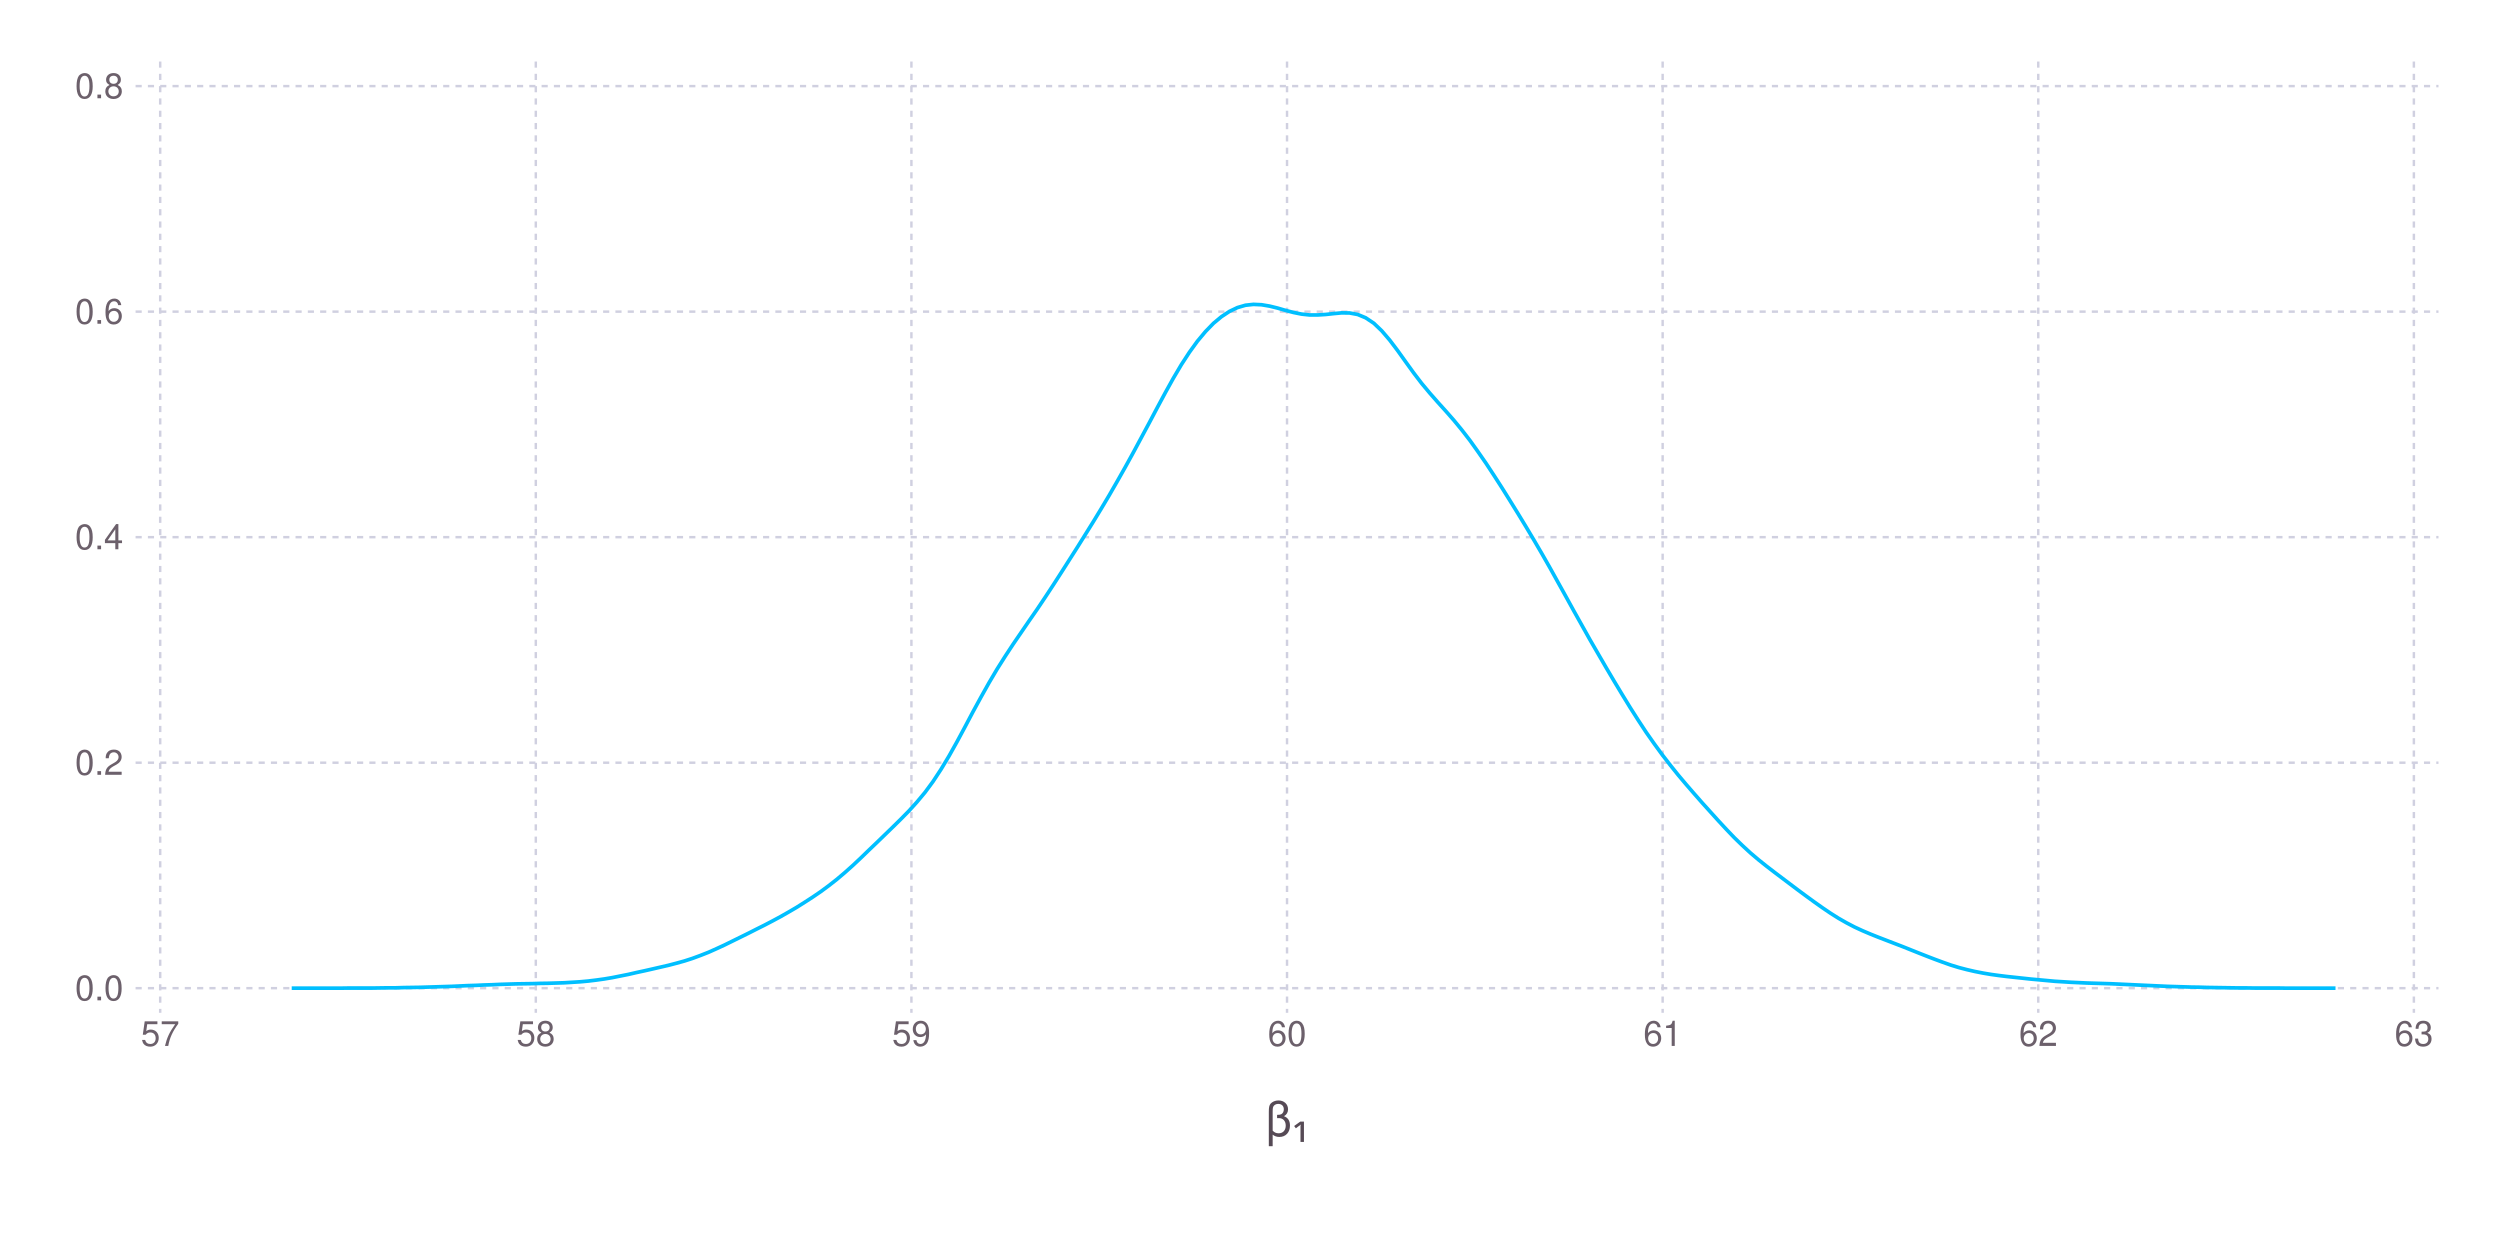
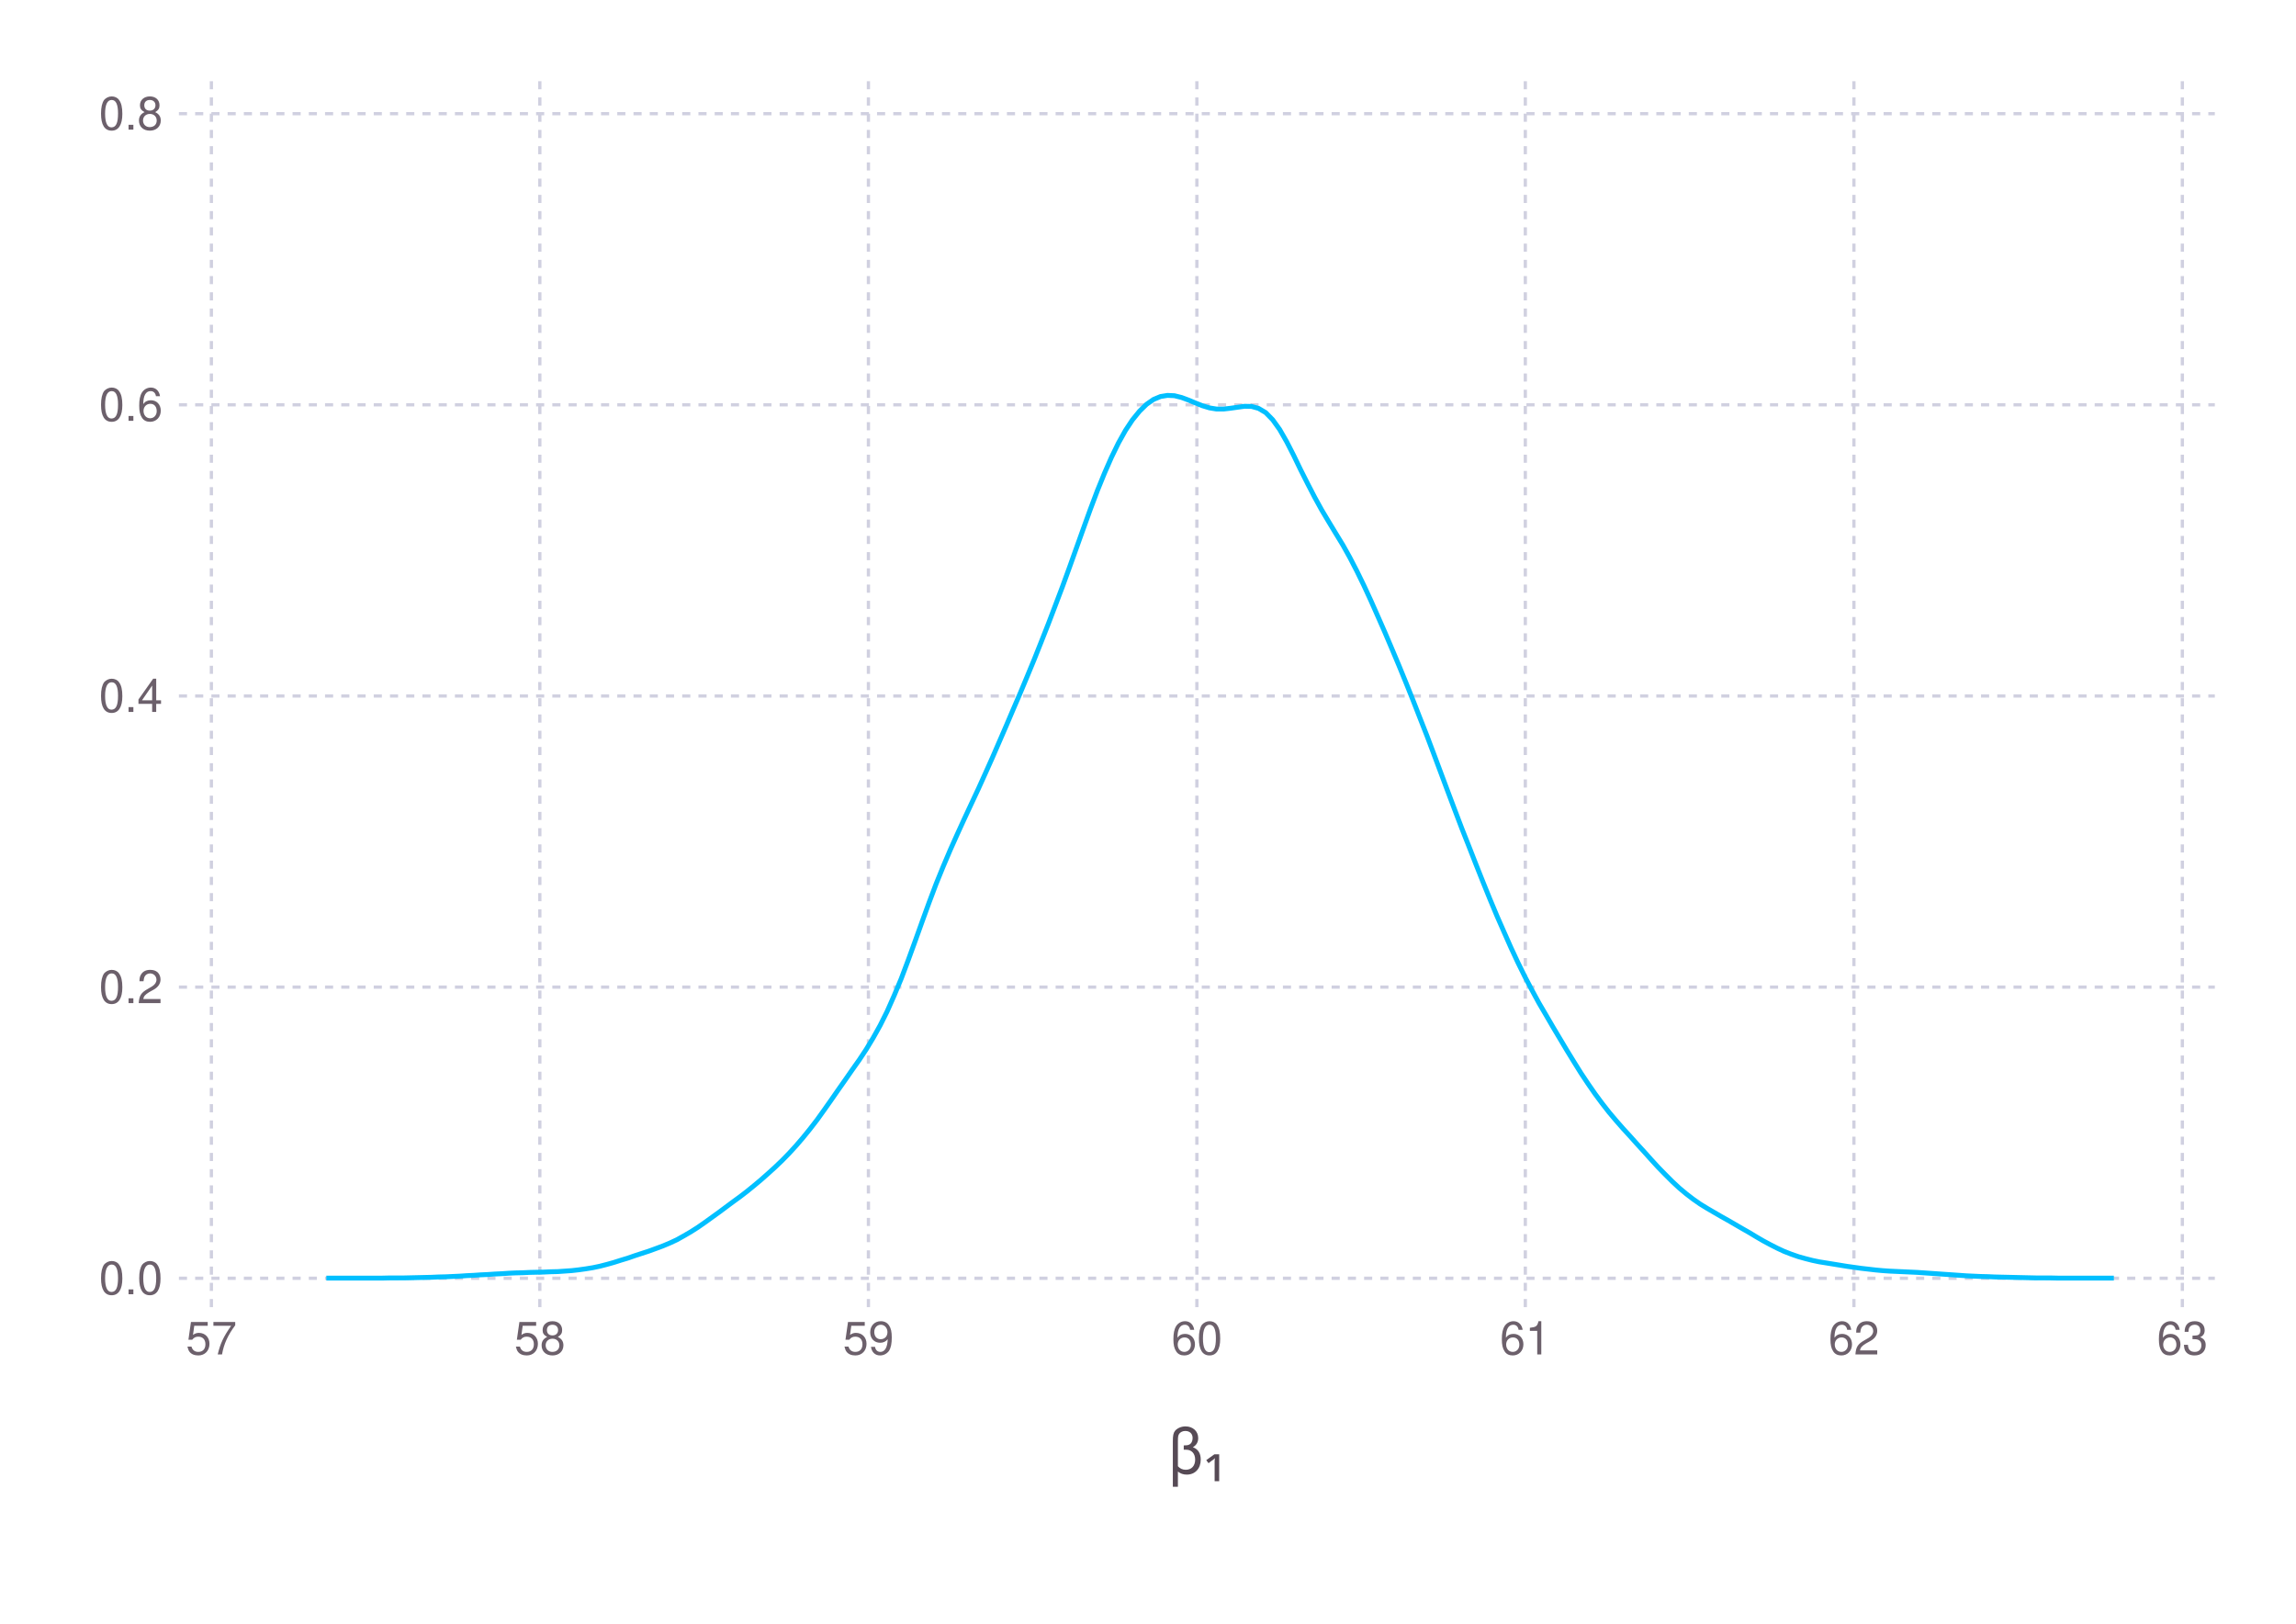
- <svg xmlns="http://www.w3.org/2000/svg" version="1.2" width="203.2mm" height="101.6mm" viewBox="0 0 203.2 101.6" stroke="none" fill="#000000" stroke-width="0.3" font-size="3.88">
-   <g class="plotroot xscalable yscalable" id="img-11637dbb-1">
-     <g font-size="3.88" font-family="'PT Sans','Helvetica Neue','Helvetica',sans-serif" fill="#564A55" stroke="#000000" stroke-opacity="0.000" id="img-11637dbb-2">
-       <g transform="translate(104.61,89.99)">
+ <svg xmlns="http://www.w3.org/2000/svg" version="1.2" width="141.42mm" height="100mm" viewBox="0 0 141.42 100" stroke="none" fill="#000000" stroke-width="0.3" font-size="3.88">
+   <g class="plotroot xscalable yscalable" id="img-456f3b9e-1">
+     <g font-size="3.88" font-family="'PT Sans','Helvetica Neue','Helvetica',sans-serif" fill="#564A55" stroke="#000000" stroke-opacity="0.000" id="img-456f3b9e-2">
+       <g transform="translate(73.72,88.39)">
        <g class="primitive">
          <text text-anchor="middle" dy="0.6em">β₁</text>
        </g>
      </g>
    </g>
-     <g class="guide xlabels" font-size="2.82" font-family="'PT Sans Caption','Helvetica Neue','Helvetica',sans-serif" fill="#6C606B" id="img-11637dbb-3">
-       <g transform="translate(13.02,83.32)">
+     <g class="guide xlabels" font-size="2.82" font-family="'PT Sans Caption','Helvetica Neue','Helvetica',sans-serif" fill="#6C606B" id="img-456f3b9e-3">
+       <g transform="translate(13.02,81.72)">
        <g class="primitive">
          <text text-anchor="middle" dy="0.6em">57</text>
        </g>
      </g>
-       <g transform="translate(43.55,83.32)">
+       <g transform="translate(33.25,81.72)">
        <g class="primitive">
          <text text-anchor="middle" dy="0.6em">58</text>
        </g>
      </g>
-       <g transform="translate(74.08,83.32)">
+       <g transform="translate(53.49,81.72)">
        <g class="primitive">
          <text text-anchor="middle" dy="0.6em">59</text>
        </g>
      </g>
-       <g transform="translate(104.61,83.32)">
+       <g transform="translate(73.72,81.72)">
        <g class="primitive">
          <text text-anchor="middle" dy="0.6em">60</text>
        </g>
      </g>
-       <g transform="translate(135.14,83.32)">
+       <g transform="translate(93.95,81.72)">
        <g class="primitive">
          <text text-anchor="middle" dy="0.6em">61</text>
        </g>
      </g>
-       <g transform="translate(165.67,83.32)">
+       <g transform="translate(114.19,81.72)">
        <g class="primitive">
          <text text-anchor="middle" dy="0.6em">62</text>
        </g>
      </g>
-       <g transform="translate(196.2,83.32)">
+       <g transform="translate(134.42,81.72)">
        <g class="primitive">
          <text text-anchor="middle" dy="0.6em">63</text>
        </g>
      </g>
    </g>
-     <g clip-path="url(#img-11637dbb-4)">
-       <g id="img-11637dbb-5">
-         <g pointer-events="visible" opacity="1" fill="#000000" fill-opacity="0.000" stroke="#000000" stroke-opacity="0.000" class="guide background" id="img-11637dbb-6">
-           <g transform="translate(104.61,43.66)">
-             <path d="M-93.59,-38.66 L 93.59 -38.66 93.59 38.66 -93.59 38.66 z" class="primitive" />
+     <g clip-path="url(#img-456f3b9e-4)">
+       <g id="img-456f3b9e-5">
+         <g pointer-events="visible" opacity="1" fill="#000000" fill-opacity="0.000" stroke="#000000" stroke-opacity="0.000" class="guide background" id="img-456f3b9e-6">
+           <g transform="translate(73.72,42.86)">
+             <path d="M-62.7,-37.86 L 62.7 -37.86 62.7 37.86 -62.7 37.86 z" class="primitive" />
          </g>
        </g>
-         <g class="guide ygridlines xfixed" stroke-dasharray="0.5,0.5" stroke-width="0.2" stroke="#D0D0E0" id="img-11637dbb-7">
-           <g transform="translate(104.61,80.32)">
-             <path fill="none" d="M-93.59,0 L 93.59 0" class="primitive" />
+         <g class="guide ygridlines xfixed" stroke-dasharray="0.5,0.5" stroke-width="0.2" stroke="#D0D0E0" id="img-456f3b9e-7">
+           <g transform="translate(73.72,78.72)">
+             <path fill="none" d="M-62.7,0 L 62.7 0" class="primitive" />
          </g>
-           <g transform="translate(104.61,61.99)">
-             <path fill="none" d="M-93.59,0 L 93.59 0" class="primitive" />
+           <g transform="translate(73.72,60.79)">
+             <path fill="none" d="M-62.7,0 L 62.7 0" class="primitive" />
          </g>
-           <g transform="translate(104.61,43.66)">
-             <path fill="none" d="M-93.59,0 L 93.59 0" class="primitive" />
+           <g transform="translate(73.72,42.86)">
+             <path fill="none" d="M-62.7,0 L 62.7 0" class="primitive" />
          </g>
-           <g transform="translate(104.61,25.33)">
-             <path fill="none" d="M-93.59,0 L 93.59 0" class="primitive" />
+           <g transform="translate(73.72,24.93)">
+             <path fill="none" d="M-62.7,0 L 62.7 0" class="primitive" />
          </g>
-           <g transform="translate(104.61,7)">
-             <path fill="none" d="M-93.59,0 L 93.59 0" class="primitive" />
+           <g transform="translate(73.72,7)">
+             <path fill="none" d="M-62.7,0 L 62.7 0" class="primitive" />
          </g>
        </g>
-         <g class="guide xgridlines yfixed" stroke-dasharray="0.5,0.5" stroke-width="0.2" stroke="#D0D0E0" id="img-11637dbb-8">
-           <g transform="translate(13.02,43.66)">
-             <path fill="none" d="M0,-38.66 L 0 38.66" class="primitive" />
+         <g class="guide xgridlines yfixed" stroke-dasharray="0.5,0.5" stroke-width="0.2" stroke="#D0D0E0" id="img-456f3b9e-8">
+           <g transform="translate(13.02,42.86)">
+             <path fill="none" d="M0,-37.86 L 0 37.86" class="primitive" />
          </g>
-           <g transform="translate(43.55,43.66)">
-             <path fill="none" d="M0,-38.66 L 0 38.66" class="primitive" />
+           <g transform="translate(33.25,42.86)">
+             <path fill="none" d="M0,-37.86 L 0 37.86" class="primitive" />
          </g>
-           <g transform="translate(74.08,43.66)">
-             <path fill="none" d="M0,-38.66 L 0 38.66" class="primitive" />
+           <g transform="translate(53.49,42.86)">
+             <path fill="none" d="M0,-37.86 L 0 37.86" class="primitive" />
          </g>
-           <g transform="translate(104.61,43.66)">
-             <path fill="none" d="M0,-38.66 L 0 38.66" class="primitive" />
+           <g transform="translate(73.72,42.86)">
+             <path fill="none" d="M0,-37.86 L 0 37.86" class="primitive" />
          </g>
-           <g transform="translate(135.14,43.66)">
-             <path fill="none" d="M0,-38.66 L 0 38.66" class="primitive" />
+           <g transform="translate(93.95,42.86)">
+             <path fill="none" d="M0,-37.86 L 0 37.86" class="primitive" />
          </g>
-           <g transform="translate(165.67,43.66)">
-             <path fill="none" d="M0,-38.66 L 0 38.66" class="primitive" />
+           <g transform="translate(114.19,42.86)">
+             <path fill="none" d="M0,-37.86 L 0 37.86" class="primitive" />
          </g>
-           <g transform="translate(196.2,43.66)">
-             <path fill="none" d="M0,-38.66 L 0 38.66" class="primitive" />
+           <g transform="translate(134.42,42.86)">
+             <path fill="none" d="M0,-37.86 L 0 37.86" class="primitive" />
          </g>
        </g>
-         <g class="plotpanel" id="img-11637dbb-9">
-           <g stroke-width="0.3" fill="#000000" fill-opacity="0.000" class="geometry" id="img-11637dbb-10">
-             <g stroke-dasharray="none" stroke="#00BFFF" id="img-11637dbb-11">
-               <g transform="translate(106.77,63.54)">
-                 <path fill="none" d="M-83.06,16.78 L -82.41 16.78 -81.76 16.78 -81.1 16.78 -80.45 16.78 -79.8 16.78 -79.15 16.78 -78.5 16.77 -77.85 16.77 -77.2 16.77 -76.54 16.77 -75.89 16.76 -75.24 16.75 -74.59 16.75 -73.94 16.73 -73.29 16.72 -72.64 16.71 -71.98 16.69 -71.33 16.67 -70.68 16.65 -70.03 16.63 -69.38 16.6 -68.73 16.57 -68.08 16.55 -67.42 16.52 -66.77 16.5 -66.12 16.47 -65.47 16.45 -64.82 16.43 -64.17 16.42 -63.52 16.41 -62.86 16.39 -62.21 16.38 -61.56 16.36 -60.91 16.34 -60.26 16.3 -59.61 16.26 -58.96 16.2 -58.3 16.12 -57.65 16.03 -57 15.92 -56.35 15.79 -55.7 15.66 -55.05 15.51 -54.4 15.37 -53.74 15.22 -53.09 15.07 -52.44 14.92 -51.79 14.75 -51.14 14.57 -50.49 14.36 -49.84 14.12 -49.18 13.86 -48.53 13.57 -47.88 13.27 -47.23 12.95 -46.58 12.63 -45.93 12.31 -45.28 11.98 -44.62 11.65 -43.97 11.31 -43.32 10.96 -42.67 10.59 -42.02 10.21 -41.37 9.8 -40.72 9.38 -40.06 8.93 -39.41 8.45 -38.76 7.94 -38.11 7.39 -37.46 6.81 -36.81 6.2 -36.16 5.57 -35.5 4.94 -34.85 4.31 -34.2 3.68 -33.55 3.04 -32.9 2.38 -32.25 1.66 -31.59 0.87 -30.94 -0.01 -30.29 -1 -29.64 -2.08 -28.99 -3.24 -28.34 -4.45 -27.69 -5.68 -27.03 -6.89 -26.38 -8.05 -25.73 -9.15 -25.08 -10.18 -24.43 -11.17 -23.78 -12.12 -23.13 -13.07 -22.47 -14.02 -21.82 -14.99 -21.17 -15.98 -20.52 -16.99 -19.87 -18.01 -19.22 -19.03 -18.57 -20.07 -17.91 -21.13 -17.26 -22.2 -16.61 -23.29 -15.96 -24.42 -15.31 -25.57 -14.66 -26.75 -14.01 -27.96 -13.35 -29.19 -12.7 -30.42 -12.05 -31.63 -11.4 -32.8 -10.75 -33.9 -10.1 -34.9 -9.45 -35.8 -8.79 -36.59 -8.14 -37.26 -7.49 -37.8 -6.84 -38.23 -6.19 -38.54 -5.54 -38.73 -4.89 -38.8 -4.23 -38.77 -3.58 -38.66 -2.93 -38.5 -2.28 -38.31 -1.63 -38.14 -0.98 -38.01 -0.33 -37.94 0.33 -37.94 0.98 -37.98 1.63 -38.05 2.28 -38.11 2.93 -38.1 3.58 -37.98 4.23 -37.71 4.89 -37.27 5.54 -36.65 6.19 -35.89 6.84 -35.03 7.49 -34.12 8.14 -33.22 8.79 -32.37 9.45 -31.58 10.1 -30.84 10.75 -30.12 11.4 -29.38 12.05 -28.59 12.7 -27.75 13.35 -26.84 14.01 -25.89 14.66 -24.9 15.31 -23.89 15.96 -22.85 16.61 -21.8 17.26 -20.73 17.91 -19.64 18.57 -18.51 19.22 -17.37 19.87 -16.2 20.52 -15.03 21.17 -13.85 21.82 -12.69 22.47 -11.53 23.13 -10.39 23.78 -9.27 24.43 -8.17 25.08 -7.09 25.73 -6.03 26.38 -5.01 27.03 -4.02 27.69 -3.08 28.34 -2.19 28.99 -1.35 29.64 -0.54 30.29 0.23 30.94 0.98 31.59 1.72 32.25 2.45 32.9 3.17 33.55 3.87 34.2 4.55 34.85 5.18 35.5 5.78 36.16 6.34 36.81 6.86 37.46 7.36 38.11 7.85 38.76 8.34 39.41 8.83 40.06 9.31 40.72 9.79 41.37 10.25 42.02 10.69 42.67 11.1 43.32 11.47 43.97 11.81 44.62 12.11 45.28 12.39 45.93 12.65 46.58 12.9 47.23 13.15 47.88 13.4 48.53 13.66 49.18 13.92 49.84 14.18 50.49 14.43 51.14 14.67 51.79 14.9 52.44 15.1 53.09 15.27 53.74 15.42 54.4 15.55 55.05 15.66 55.7 15.75 56.35 15.83 57 15.9 57.65 15.97 58.3 16.04 58.96 16.1 59.61 16.16 60.26 16.22 60.91 16.26 61.56 16.3 62.21 16.33 62.86 16.36 63.52 16.38 64.17 16.4 64.82 16.42 65.47 16.45 66.12 16.48 66.77 16.51 67.42 16.54 68.08 16.57 68.73 16.6 69.38 16.63 70.03 16.65 70.68 16.67 71.33 16.69 71.98 16.7 72.64 16.72 73.29 16.73 73.94 16.74 74.59 16.75 75.24 16.76 75.89 16.76 76.54 16.77 77.2 16.77 77.85 16.77 78.5 16.77 79.15 16.78 79.8 16.78 80.45 16.78 81.1 16.78 81.76 16.78 82.41 16.78 83.06 16.78" class="primitive" />
+         <g class="plotpanel" id="img-456f3b9e-9">
+           <g stroke-width="0.3" fill="#000000" fill-opacity="0.000" class="geometry" id="img-456f3b9e-10">
+             <g class="color_LCHab{Float32}(70.0f0,60.0f0,240.0f0)" stroke-dasharray="none" stroke="#00BFFF" id="img-456f3b9e-11">
+               <g transform="translate(75.15,62.3)">
+                 <path fill="none" d="M-55.05,16.41 L -54.61 16.41 -54.18 16.41 -53.75 16.41 -53.32 16.41 -52.89 16.41 -52.46 16.41 -52.02 16.41 -51.59 16.41 -51.16 16.4 -50.73 16.4 -50.3 16.4 -49.87 16.39 -49.43 16.38 -49 16.37 -48.57 16.36 -48.14 16.34 -47.71 16.33 -47.28 16.31 -46.84 16.29 -46.41 16.26 -45.98 16.24 -45.55 16.21 -45.12 16.19 -44.68 16.16 -44.25 16.14 -43.82 16.11 -43.39 16.09 -42.96 16.08 -42.53 16.06 -42.09 16.05 -41.66 16.04 -41.23 16.02 -40.8 16.01 -40.37 15.98 -39.94 15.95 -39.5 15.9 -39.07 15.84 -38.64 15.77 -38.21 15.68 -37.78 15.57 -37.35 15.45 -36.91 15.31 -36.48 15.18 -36.05 15.03 -35.62 14.89 -35.19 14.75 -34.75 14.59 -34.32 14.43 -33.89 14.25 -33.46 14.05 -33.03 13.81 -32.6 13.56 -32.16 13.28 -31.73 12.98 -31.3 12.67 -30.87 12.36 -30.44 12.04 -30.01 11.72 -29.57 11.4 -29.14 11.07 -28.71 10.72 -28.28 10.36 -27.85 9.98 -27.42 9.59 -26.98 9.17 -26.55 8.73 -26.12 8.26 -25.69 7.76 -25.26 7.23 -24.82 6.66 -24.39 6.06 -23.96 5.45 -23.53 4.83 -23.1 4.22 -22.67 3.6 -22.23 2.98 -21.8 2.33 -21.37 1.62 -20.94 0.85 -20.51 -0.01 -20.08 -0.98 -19.64 -2.03 -19.21 -3.17 -18.78 -4.35 -18.35 -5.55 -17.92 -6.73 -17.49 -7.87 -17.05 -8.95 -16.62 -9.96 -16.19 -10.92 -15.76 -11.86 -15.33 -12.78 -14.89 -13.72 -14.46 -14.67 -14.03 -15.63 -13.6 -16.62 -13.17 -17.61 -12.74 -18.62 -12.3 -19.64 -11.87 -20.67 -11.44 -21.71 -11.01 -22.79 -10.58 -23.88 -10.15 -25.01 -9.71 -26.17 -9.28 -27.35 -8.85 -28.55 -8.42 -29.75 -7.99 -30.94 -7.56 -32.08 -7.12 -33.16 -6.69 -34.14 -6.26 -35.02 -5.83 -35.79 -5.4 -36.44 -4.96 -36.98 -4.53 -37.4 -4.1 -37.7 -3.67 -37.88 -3.24 -37.95 -2.81 -37.93 -2.37 -37.82 -1.94 -37.66 -1.51 -37.48 -1.08 -37.31 -0.65 -37.18 -0.22 -37.11 0.22 -37.11 0.65 -37.16 1.08 -37.22 1.51 -37.28 1.94 -37.27 2.37 -37.15 2.81 -36.89 3.24 -36.45 3.67 -35.85 4.1 -35.1 4.53 -34.26 4.96 -33.37 5.4 -32.5 5.83 -31.67 6.26 -30.89 6.69 -30.17 7.12 -29.46 7.56 -28.74 7.99 -27.97 8.42 -27.14 8.85 -26.26 9.28 -25.33 9.71 -24.36 10.15 -23.36 10.58 -22.35 11.01 -21.33 11.44 -20.28 11.87 -19.21 12.3 -18.11 12.74 -16.99 13.17 -15.85 13.6 -14.7 14.03 -13.55 14.46 -12.41 14.89 -11.28 15.33 -10.17 15.76 -9.07 16.19 -7.99 16.62 -6.93 17.05 -5.9 17.49 -4.9 17.92 -3.93 18.35 -3.01 18.78 -2.14 19.21 -1.32 19.64 -0.53 20.08 0.22 20.51 0.96 20.94 1.68 21.37 2.4 21.8 3.1 22.23 3.79 22.67 4.45 23.1 5.07 23.53 5.65 23.96 6.2 24.39 6.71 24.82 7.2 25.26 7.68 25.69 8.16 26.12 8.63 26.55 9.11 26.98 9.58 27.42 10.03 27.85 10.46 28.28 10.86 28.71 11.22 29.14 11.55 29.57 11.85 30.01 12.12 30.44 12.37 30.87 12.62 31.3 12.86 31.73 13.11 32.16 13.36 32.6 13.61 33.03 13.87 33.46 14.12 33.89 14.35 34.32 14.57 34.75 14.77 35.19 14.94 35.62 15.09 36.05 15.21 36.48 15.32 36.91 15.41 37.35 15.48 37.78 15.55 38.21 15.62 38.64 15.69 39.07 15.75 39.5 15.81 39.94 15.86 40.37 15.91 40.8 15.95 41.23 15.98 41.66 16 42.09 16.02 42.53 16.04 42.96 16.06 43.39 16.09 43.82 16.12 44.25 16.15 44.68 16.18 45.12 16.21 45.55 16.24 45.98 16.27 46.41 16.29 46.84 16.31 47.28 16.32 47.71 16.34 48.14 16.35 48.57 16.36 49 16.37 49.43 16.38 49.87 16.39 50.3 16.4 50.73 16.4 51.16 16.4 51.59 16.41 52.02 16.41 52.46 16.41 52.89 16.41 53.32 16.41 53.75 16.41 54.18 16.41 54.61 16.41 55.05 16.41" class="primitive" />
              </g>
            </g>
          </g>
        </g>
      </g>
    </g>
-     <g class="guide ylabels" font-size="2.82" font-family="'PT Sans Caption','Helvetica Neue','Helvetica',sans-serif" fill="#6C606B" id="img-11637dbb-12">
-       <g transform="translate(10.02,80.32)">
+     <g class="guide ylabels" font-size="2.82" font-family="'PT Sans Caption','Helvetica Neue','Helvetica',sans-serif" fill="#6C606B" id="img-456f3b9e-12">
+       <g transform="translate(10.02,78.72)">
        <g class="primitive">
          <text text-anchor="end" dy="0.35em">0.0</text>
        </g>
      </g>
-       <g transform="translate(10.02,61.99)">
+       <g transform="translate(10.02,60.79)">
        <g class="primitive">
          <text text-anchor="end" dy="0.35em">0.2</text>
        </g>
      </g>
-       <g transform="translate(10.02,43.66)">
+       <g transform="translate(10.02,42.86)">
        <g class="primitive">
          <text text-anchor="end" dy="0.35em">0.4</text>
        </g>
      </g>
-       <g transform="translate(10.02,25.33)">
+       <g transform="translate(10.02,24.93)">
        <g class="primitive">
          <text text-anchor="end" dy="0.35em">0.6</text>
        </g>
      </g>
      <g transform="translate(10.02,7)">
        <g class="primitive">
          <text text-anchor="end" dy="0.35em">0.8</text>
        </g>
      </g>
    </g>
  </g>
  <defs>
-     <clipPath id="img-11637dbb-4">
-       <path d="M11.02,5 L 198.2 5 198.2 82.32 11.02 82.32" />
+     <clipPath id="img-456f3b9e-4">
+       <path d="M11.02,5 L 136.42 5 136.42 80.72 11.02 80.72" />
    </clipPath>
  </defs>
</svg>
